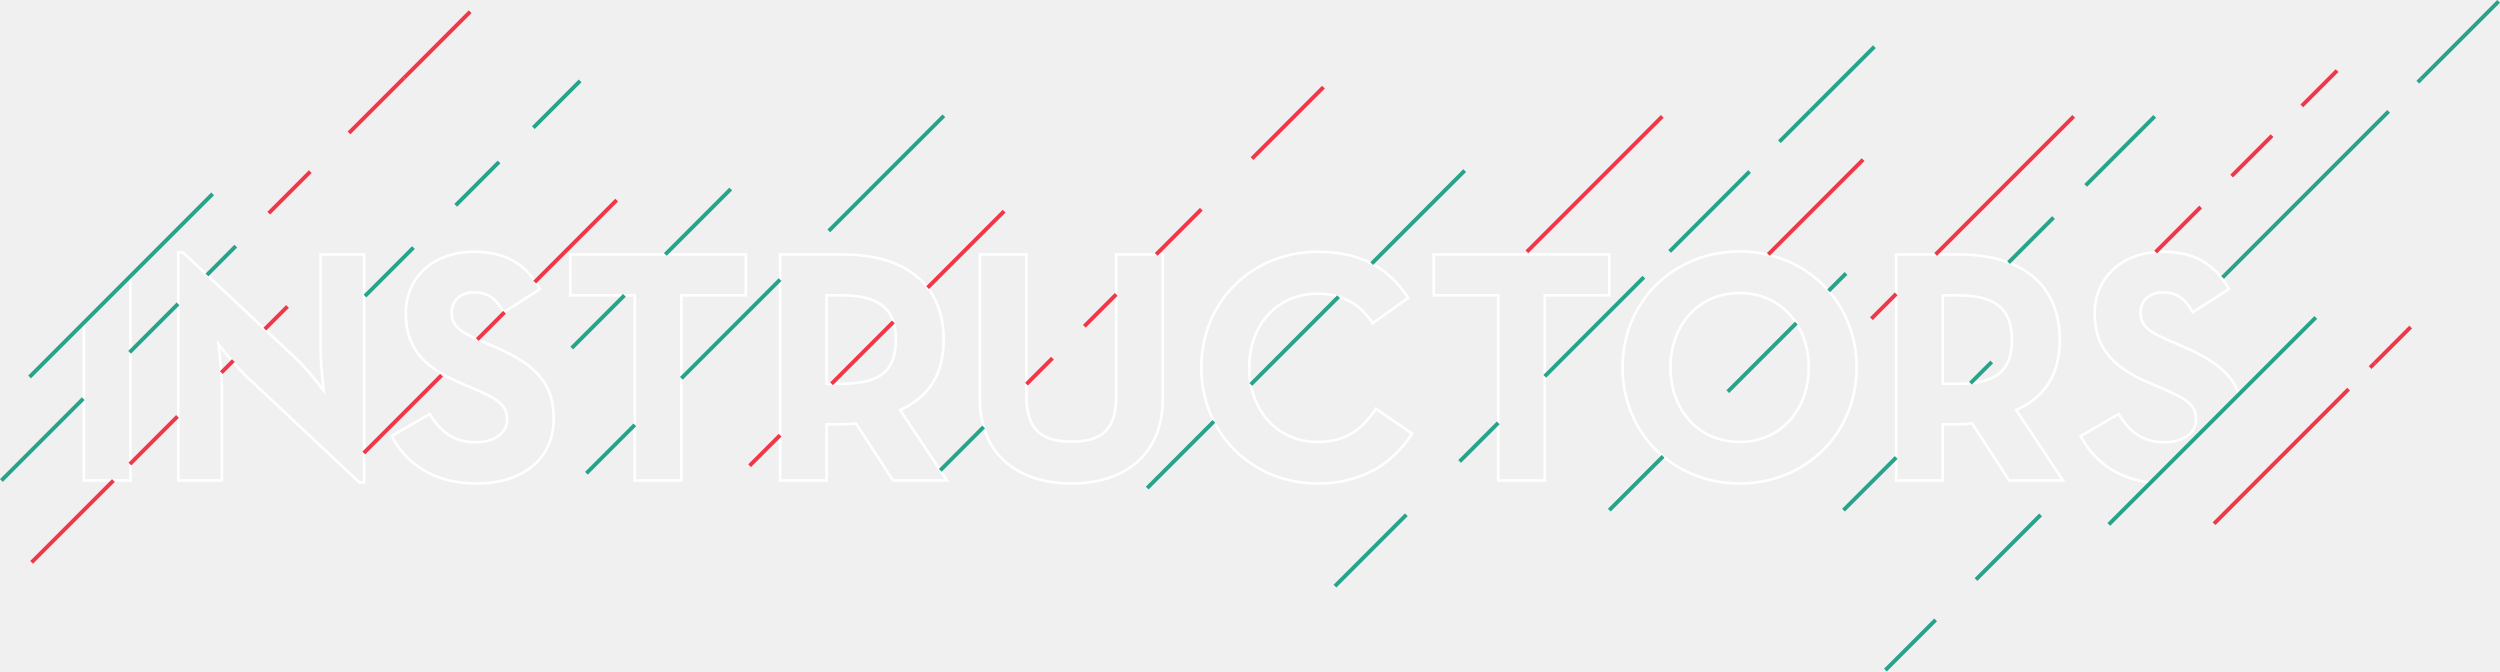
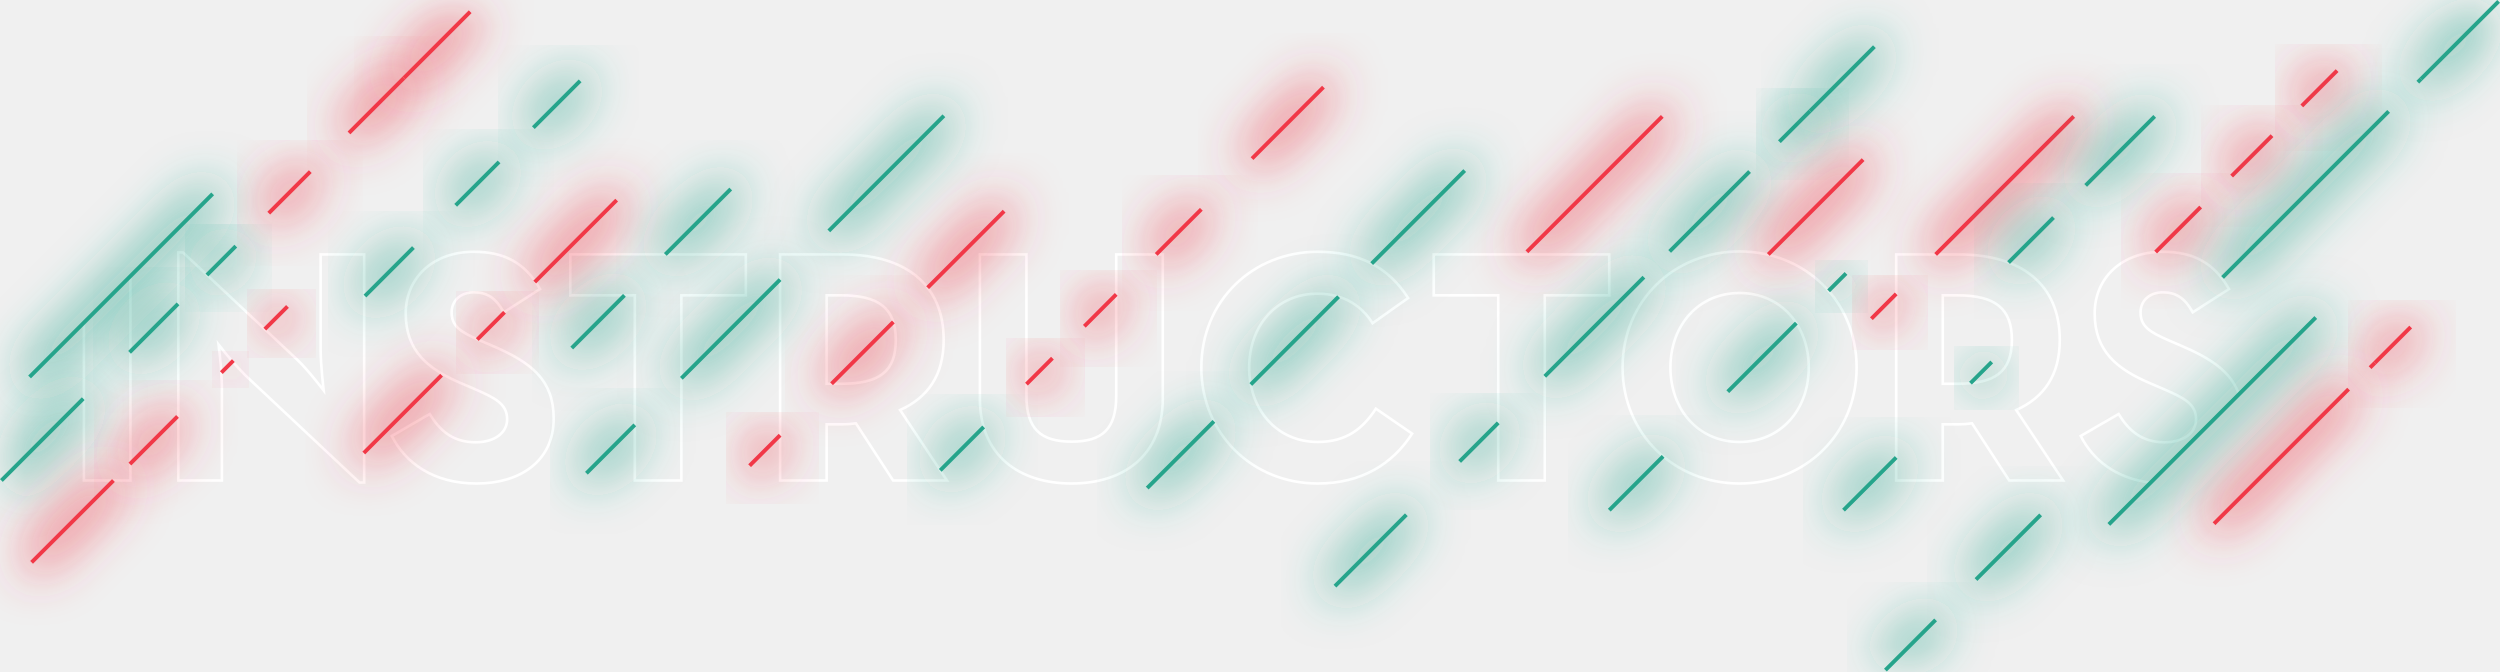
<svg xmlns="http://www.w3.org/2000/svg" width="954.748" height="256.438" viewBox="0 0 954.748 256.438">
  <defs>
    <style>.a,.b,.c{fill:none;}.a{stroke:#fff;}.b{stroke:#26a48b;}.b,.c{stroke-width:1.5px;}.c{stroke:#f13747;}</style>
+     <filter id="greenGlow" height="300%" width="300%" x="-75%" y="-75%">
+       <feMorphology operator="dilate" radius="2" in="SourceAlpha" result="thicken" />
+       <feGaussianBlur in="thicken" stdDeviation="10" result="blurred" />
+       <feFlood flood-color="#26a48b" result="glowColor" />
+       <feComposite in="glowColor" in2="blurred" operator="in" result="softGlow_colored" />
+       <feMerge>
+         <feMergeNode in="softGlow_colored" />
+         <feMergeNode in="SourceGraphic" />
+       </feMerge>
+     </filter>
+     <filter id="redGlow" height="300%" width="300%" x="-75%" y="-75%">
+       <feMorphology operator="dilate" radius="2" in="SourceAlpha" result="thicken" />
+       <feGaussianBlur in="thicken" stdDeviation="10" result="blurred" />
+       <feFlood flood-color="#f13747" result="glowColor" />
+       <feComposite in="glowColor" in2="blurred" operator="in" result="softGlow_colored" />
+       <feMerge>
+         <feMergeNode in="softGlow_colored" />
+         <feMergeNode in="SourceGraphic" />
+       </feMerge>
+     </filter>
  </defs>
  <g transform="translate(-81.619 -477.902)">
    <g transform="translate(113.662 573.93)">
      <path class="a" d="M124.182,559.521v77.634H106.406v-60.1" transform="translate(-106.406 -549.674)" />
      <path class="a" d="M159.809,599.213A128.3,128.3,0,0,1,149.526,587.4a152.034,152.034,0,0,1,1.269,15.744v36.186H134.162v-87.1h1.777l43.551,40.882c4.188,3.936,10.157,11.808,10.157,11.808s-1.142-9.776-1.142-15.744V553h16.633v87.1h-1.779Z" transform="translate(-98.103 -551.853)" />
      <path class="a" d="M196.907,622.379,211.382,614c3.808,6.22,8.76,10.791,17.52,10.791,7.365,0,12.062-3.682,12.062-8.76,0-6.094-4.825-8.252-12.95-11.808l-4.443-1.9c-12.824-5.46-21.332-12.316-21.332-26.791,0-13.331,10.157-23.49,26.028-23.49,11.3,0,19.426,3.938,25.267,14.222L239.7,575.147c-3.048-5.46-6.349-7.618-11.428-7.618-5.206,0-8.507,3.3-8.507,7.618,0,5.333,3.3,7.491,10.919,10.792l4.443,1.906c15.11,6.475,23.617,13.077,23.617,27.933,0,16-12.569,24.759-29.457,24.759C212.777,640.536,202.113,632.663,196.907,622.379Z" transform="translate(-79.334 -551.912)" />
      <path class="a" d="M274.023,568.438H249.391V552.821H316.43v15.617H291.8v70.721H274.023Z" transform="translate(-63.635 -551.678)" />
      <path class="a" d="M374.8,639.159h-20.57L340.01,617.32a34.29,34.29,0,0,1-5.08.381h-6.094v21.458H311.061V552.821H334.93c24.125,0,38.6,11.553,38.6,32.63,0,13.458-5.967,21.966-16.633,26.791Zm-40.377-36.947c14.476,0,20.822-4.57,20.822-16.76s-6.6-17.013-20.822-17.013h-5.586v33.774Z" transform="translate(-45.187 -551.678)" />
      <path class="a" d="M369.8,607.925v-55.1h17.776v54.087c0,12.57,5.462,17.4,17.267,17.4,11.683,0,17.013-4.825,17.013-17.4V552.821h17.777v55.1c0,21.837-15.11,32.377-34.791,32.377C384.909,640.3,369.8,629.762,369.8,607.925Z" transform="translate(-27.617 -551.678)" />
      <path class="a" d="M434.891,596.224c0-25.52,19.679-44.186,44.437-44.186,15.617,0,26.792,5.588,34.536,17.649l-13.585,9.65c-4.065-6.6-11.048-11.3-20.951-11.3-15.618,0-26.155,12.062-26.155,28.187s10.537,28.441,26.155,28.441c11.174,0,17.4-5.333,22.219-12.7l13.84,9.523c-7.491,11.682-19.427,19.047-36.059,19.047C454.57,640.536,434.891,621.744,434.891,596.224Z" transform="translate(-8.146 -551.912)" />
      <path class="a" d="M527.84,568.438H503.207V552.821h67.04v15.617H545.615v70.721H527.84Z" transform="translate(12.29 -551.678)" />
      <path class="a" d="M558.721,596.253c0-25.52,19.807-44.312,44.69-44.312S648.1,570.733,648.1,596.253s-19.807,44.312-44.693,44.312S558.721,621.773,558.721,596.253Zm71.1,0c0-16.125-10.665-28.441-26.409-28.441S577,580.128,577,596.253s10.667,28.441,26.409,28.441S629.82,612.378,629.82,596.253Z" transform="translate(28.896 -551.941)" />
      <path class="a" d="M702.893,639.159H682.325L668.1,617.32a34.27,34.27,0,0,1-5.078.381h-6.094v21.458H639.156V552.821h23.869c24.124,0,38.6,11.553,38.6,32.63,0,13.458-5.968,21.966-16.632,26.791Zm-40.375-36.947c14.472,0,20.821-4.57,20.821-16.76s-6.6-17.013-20.821-17.013h-5.587v33.774Z" transform="translate(52.957 -551.678)" />
      <path class="a" d="M719.859,640.178c-13.171-1.647-21.906-8.8-26.461-17.8L707.872,614c3.809,6.22,8.761,10.791,17.523,10.791,7.364,0,12.061-3.682,12.061-8.76,0-6.094-4.824-8.252-12.951-11.808l-4.443-1.9c-12.824-5.46-21.332-12.316-21.332-26.791,0-13.331,10.157-23.49,26.028-23.49,11.3,0,19.426,3.938,25.267,14.222l-13.838,8.887c-3.048-5.46-6.349-7.618-11.428-7.618-5.2,0-8.505,3.3-8.505,7.618,0,5.333,3.3,7.491,10.919,10.792l4.442,1.906c11.462,4.912,19.124,9.9,22.157,18.5" transform="translate(69.182 -551.912)" />
    </g>
-     <line class="b" x1="69.915" y2="69.915" transform="translate(92.912 551.948)" />
-     <line class="b" x1="31.254" y2="31.254" transform="translate(82.149 630.156)" />
-     <line class="c" x1="31.254" y2="31.254" transform="translate(93.685 661.41)" />
-     <line class="c" x1="29.718" y2="29.718" transform="translate(220.539 621.19)" />
-     <line class="c" x1="10.411" y2="10.411" transform="translate(263.879 597.157)" />
-     <line class="c" x1="31.302" y2="31.302" transform="translate(285.82 554.325)" />
-     <line class="b" x1="18.479" y2="18.479" transform="translate(305.571 640.162)" />
-     <line class="b" x1="37.71" y2="37.71" transform="translate(341.825 584.677)" />
-     <line class="c" x1="11.644" y2="11.644" transform="translate(367.891 644.107)" />
-     <line class="c" x1="23.616" y2="23.616" transform="translate(399.179 600.848)" />
-     <line class="b" x1="16.585" y2="16.585" transform="translate(440.698 640.952)" />
-     <line class="c" x1="9.928" y2="9.928" transform="translate(473.621 614.685)" />
-     <line class="c" x1="12.176" y2="12.176" transform="translate(495.725 590.334)" />
-     <line class="c" x1="17.245" y2="17.245" transform="translate(523.162 557.828)" />
-     <line class="c" x1="27.282" y2="27.282" transform="translate(559.765 511.188)" />
-     <line class="b" x1="27.262" y2="27.262" transform="translate(591.438 674.486)" />
-     <line class="b" x1="20.554" y2="20.554" transform="translate(696.199 652.179)" />
-     <line class="b" x1="26.183" y2="26.183" transform="translate(741.45 601.299)" />
-     <line class="b" x1="6.653" y2="6.653" transform="translate(779.956 582.322)" />
-     <line class="b" x1="14.739" y2="14.739" transform="translate(639.053 639.394)" />
-     <line class="b" x1="37.857" y2="37.857" transform="translate(671.566 583.763)" />
-     <line class="b" x1="30.525" y2="30.525" transform="translate(719.257 543.404)" />
-     <line class="c" x1="51.702" y2="51.702" transform="translate(664.733 522.354)" />
-     <line class="b" x1="11.692" y2="11.692" transform="translate(761.171 520.322)" />
-     <line class="b" x1="24.59" y2="24.59" transform="translate(772.864 495.732)" />
-     <line class="b" x1="25.478" y2="25.478" transform="translate(519.736 638.818)" />
-     <line class="b" x1="33.524" y2="33.524" transform="translate(559.295 591.213)" />
-     <line class="b" x1="35.525" y2="35.525" transform="translate(605.463 543.044)" />
-     <line class="c" x1="29.216" y2="29.216" transform="translate(435.875 558.552)" />
-     <line class="b" x1="20.124" y2="20.124" transform="translate(299.965 590.69)" />
-     <line class="b" x1="24.974" y2="24.974" transform="translate(335.706 550.099)" />
-     <line class="b" x1="43.954" y2="43.954" transform="translate(398.134 522.124)" />
-     <line class="b" x1="18.513" y2="18.513" transform="translate(220.999 572.446)" />
-     <line class="b" x1="16.564" y2="16.564" transform="translate(255.642 539.751)" />
-     <line class="b" x1="17.863" y2="17.863" transform="translate(285.306 508.788)" />
-     <line class="c" x1="18.188" y2="18.188" transform="translate(131.222 636.941)" />
-     <line class="c" x1="4.587" y2="4.587" transform="translate(166.15 615.613)" />
-     <line class="c" x1="8.661" y2="8.661" transform="translate(182.754 594.935)" />
-     <line class="b" x1="18.513" y2="18.513" transform="translate(131.1 593.947)" />
-     <line class="b" x1="11.025" y2="11.025" transform="translate(160.637 571.897)" />
-     <line class="c" x1="15.862" y2="15.862" transform="translate(184.254 543.444)" />
-     <line class="c" x1="20.949" y2="20.949" transform="translate(214.894 507.717)" />
-     <line class="c" x1="25.333" y2="25.333" transform="translate(235.842 482.384)" />
-     <line class="c" x1="9.479" y2="9.479" transform="translate(796.297 590.139)" />
-     <line class="c" x1="52.718" y2="52.718" transform="translate(820.842 522.354)" />
-     <line class="b" x1="17.176" y2="17.176" transform="translate(848.68 560.986)" />
-     <line class="b" x1="26.359" y2="26.359" transform="translate(878.129 522.354)" />
-     <line class="c" x1="17.199" y2="17.199" transform="translate(904.852 556.967)" />
-     <line class="c" x1="15.427" y2="15.427" transform="translate(933.876 529.715)" />
-     <line class="c" x1="13.479" y2="13.479" transform="translate(960.67 504.869)" />
-     <line class="c" x1="36.211" y2="36.211" transform="translate(756.924 538.862)" />
-     <line class="b" x1="20.121" y2="20.121" transform="translate(785.654 652.612)" />
-     <line class="b" x1="19.162" y2="19.162" transform="translate(801.657 714.647)" />
-     <line class="b" x1="24.684" y2="24.684" transform="translate(836.247 674.537)" />
-     <line class="c" x1="51.387" y2="51.387" transform="translate(927.159 626.513)" />
-     <line class="b" x1="79.029" y2="79.029" transform="translate(886.976 599.15)" />
-     <line class="c" x1="1.861" y2="1.861" transform="translate(986.754 616.444)" />
-     <line class="c" x1="13.641" y2="13.641" transform="translate(988.614 602.803)" />
-     <line class="b" x1="8.116" y2="8.116" transform="translate(834.14 616.131)" />
-     <line class="b" x1="63.419" y2="63.419" transform="translate(930.413 520.438)" />
-     <line class="b" x1="1.26" y2="1.26" transform="translate(1004.982 508.027)" />
-     <line class="b" x1="29.595" y2="29.595" transform="translate(1006.242 478.432)" />
+     <line class="b" filter="url(#greenGlow)" x1="69.915" y2="69.915" transform="translate(92.912 551.948)" />
+     <line class="b" filter="url(#greenGlow)" x1="31.254" y2="31.254" transform="translate(82.149 630.156)" />
+     <line class="c" filter="url(#redGlow)" x1="31.254" y2="31.254" transform="translate(93.685 661.41)" />
+     <line class="c" filter="url(#redGlow)" x1="29.718" y2="29.718" transform="translate(220.539 621.19)" />
+     <line class="c" filter="url(#redGlow)" x1="10.411" y2="10.411" transform="translate(263.879 597.157)" />
+     <line class="c" filter="url(#redGlow)" x1="31.302" y2="31.302" transform="translate(285.82 554.325)" />
+     <line class="b" filter="url(#greenGlow)" x1="18.479" y2="18.479" transform="translate(305.571 640.162)" />
+     <line class="b" filter="url(#greenGlow)" x1="37.71" y2="37.71" transform="translate(341.825 584.677)" />
+     <line class="c" filter="url(#redGlow)" x1="11.644" y2="11.644" transform="translate(367.891 644.107)" />
+     <line class="c" filter="url(#redGlow)" x1="23.616" y2="23.616" transform="translate(399.179 600.848)" />
+     <line class="b" filter="url(#greenGlow)" x1="16.585" y2="16.585" transform="translate(440.698 640.952)" />
+     <line class="c" filter="url(#redGlow)" x1="9.928" y2="9.928" transform="translate(473.621 614.685)" />
+     <line class="c" filter="url(#redGlow)" x1="12.176" y2="12.176" transform="translate(495.725 590.334)" />
+     <line class="c" filter="url(#redGlow)" x1="17.245" y2="17.245" transform="translate(523.162 557.828)" />
+     <line class="c" filter="url(#redGlow)" x1="27.282" y2="27.282" transform="translate(559.765 511.188)" />
+     <line class="b" filter="url(#greenGlow)" x1="27.262" y2="27.262" transform="translate(591.438 674.486)" />
+     <line class="b" filter="url(#greenGlow)" x1="20.554" y2="20.554" transform="translate(696.199 652.179)" />
+     <line class="b" filter="url(#greenGlow)" x1="26.183" y2="26.183" transform="translate(741.45 601.299)" />
+     <line class="b" filter="url(#greenGlow)" x1="6.653" y2="6.653" transform="translate(779.956 582.322)" />
+     <line class="b" filter="url(#greenGlow)" x1="14.739" y2="14.739" transform="translate(639.053 639.394)" />
+     <line class="b" filter="url(#greenGlow)" x1="37.857" y2="37.857" transform="translate(671.566 583.763)" />
+     <line class="b" filter="url(#greenGlow)" x1="30.525" y2="30.525" transform="translate(719.257 543.404)" />
+     <line class="c" filter="url(#redGlow)" x1="51.702" y2="51.702" transform="translate(664.733 522.354)" />
+     <line class="b" filter="url(#greenGlow)" x1="11.692" y2="11.692" transform="translate(761.171 520.322)" />
+     <line class="b" filter="url(#greenGlow)" x1="24.59" y2="24.59" transform="translate(772.864 495.732)" />
+     <line class="b" filter="url(#greenGlow)" x1="25.478" y2="25.478" transform="translate(519.736 638.818)" />
+     <line class="b" filter="url(#greenGlow)" x1="33.524" y2="33.524" transform="translate(559.295 591.213)" />
+     <line class="b" filter="url(#greenGlow)" x1="35.525" y2="35.525" transform="translate(605.463 543.044)" />
+     <line class="c" filter="url(#redGlow)" x1="29.216" y2="29.216" transform="translate(435.875 558.552)" />
+     <line class="b" filter="url(#greenGlow)" x1="20.124" y2="20.124" transform="translate(299.965 590.69)" />
+     <line class="b" filter="url(#greenGlow)" x1="24.974" y2="24.974" transform="translate(335.706 550.099)" />
+     <line class="b" filter="url(#greenGlow)" x1="43.954" y2="43.954" transform="translate(398.134 522.124)" />
+     <line class="b" filter="url(#greenGlow)" x1="18.513" y2="18.513" transform="translate(220.999 572.446)" />
+     <line class="b" filter="url(#greenGlow)" x1="16.564" y2="16.564" transform="translate(255.642 539.751)" />
+     <line class="b" filter="url(#greenGlow)" x1="17.863" y2="17.863" transform="translate(285.306 508.788)" />
+     <line class="c" filter="url(#redGlow)" x1="18.188" y2="18.188" transform="translate(131.222 636.941)" />
+     <line class="c" filter="url(#redGlow)" x1="4.587" y2="4.587" transform="translate(166.15 615.613)" />
+     <line class="c" filter="url(#redGlow)" x1="8.661" y2="8.661" transform="translate(182.754 594.935)" />
+     <line class="b" filter="url(#greenGlow)" x1="18.513" y2="18.513" transform="translate(131.1 593.947)" />
+     <line class="b" filter="url(#greenGlow)" x1="11.025" y2="11.025" transform="translate(160.637 571.897)" />
+     <line class="c" filter="url(#redGlow)" x1="15.862" y2="15.862" transform="translate(184.254 543.444)" />
+     <line class="c" filter="url(#redGlow)" x1="20.949" y2="20.949" transform="translate(214.894 507.717)" />
+     <line class="c" filter="url(#redGlow)" x1="25.333" y2="25.333" transform="translate(235.842 482.384)" />
+     <line class="c" filter="url(#redGlow)" x1="9.479" y2="9.479" transform="translate(796.297 590.139)" />
+     <line class="c" filter="url(#redGlow)" x1="52.718" y2="52.718" transform="translate(820.842 522.354)" />
+     <line class="b" filter="url(#greenGlow)" x1="17.176" y2="17.176" transform="translate(848.68 560.986)" />
+     <line class="b" filter="url(#greenGlow)" x1="26.359" y2="26.359" transform="translate(878.129 522.354)" />
+     <line class="c" filter="url(#redGlow)" x1="17.199" y2="17.199" transform="translate(904.852 556.967)" />
+     <line class="c" filter="url(#redGlow)" x1="15.427" y2="15.427" transform="translate(933.876 529.715)" />
+     <line class="c" filter="url(#redGlow)" x1="13.479" y2="13.479" transform="translate(960.67 504.869)" />
+     <line class="c" filter="url(#redGlow)" x1="36.211" y2="36.211" transform="translate(756.924 538.862)" />
+     <line class="b" filter="url(#greenGlow)" x1="20.121" y2="20.121" transform="translate(785.654 652.612)" />
+     <line class="b" filter="url(#greenGlow)" x1="19.162" y2="19.162" transform="translate(801.657 714.647)" />
+     <line class="b" filter="url(#greenGlow)" x1="24.684" y2="24.684" transform="translate(836.247 674.537)" />
+     <line class="c" filter="url(#redGlow)" x1="51.387" y2="51.387" transform="translate(927.159 626.513)" />
+     <line class="b" filter="url(#greenGlow)" x1="79.029" y2="79.029" transform="translate(886.976 599.15)" />
+     <line class="c" filter="url(#redGlow)" x1="1.861" y2="1.861" transform="translate(986.754 616.444)" />
+     <line class="c" filter="url(#redGlow)" x1="13.641" y2="13.641" transform="translate(988.614 602.803)" />
+     <line class="b" filter="url(#greenGlow)" x1="8.116" y2="8.116" transform="translate(834.14 616.131)" />
+     <line class="b" filter="url(#greenGlow)" x1="63.419" y2="63.419" transform="translate(930.413 520.438)" />
+     <line class="b" filter="url(#greenGlow)" x1="1.26" y2="1.26" transform="translate(1004.982 508.027)" />
+     <line class="b" filter="url(#greenGlow)" x1="29.595" y2="29.595" transform="translate(1006.242 478.432)" />
  </g>
</svg>
